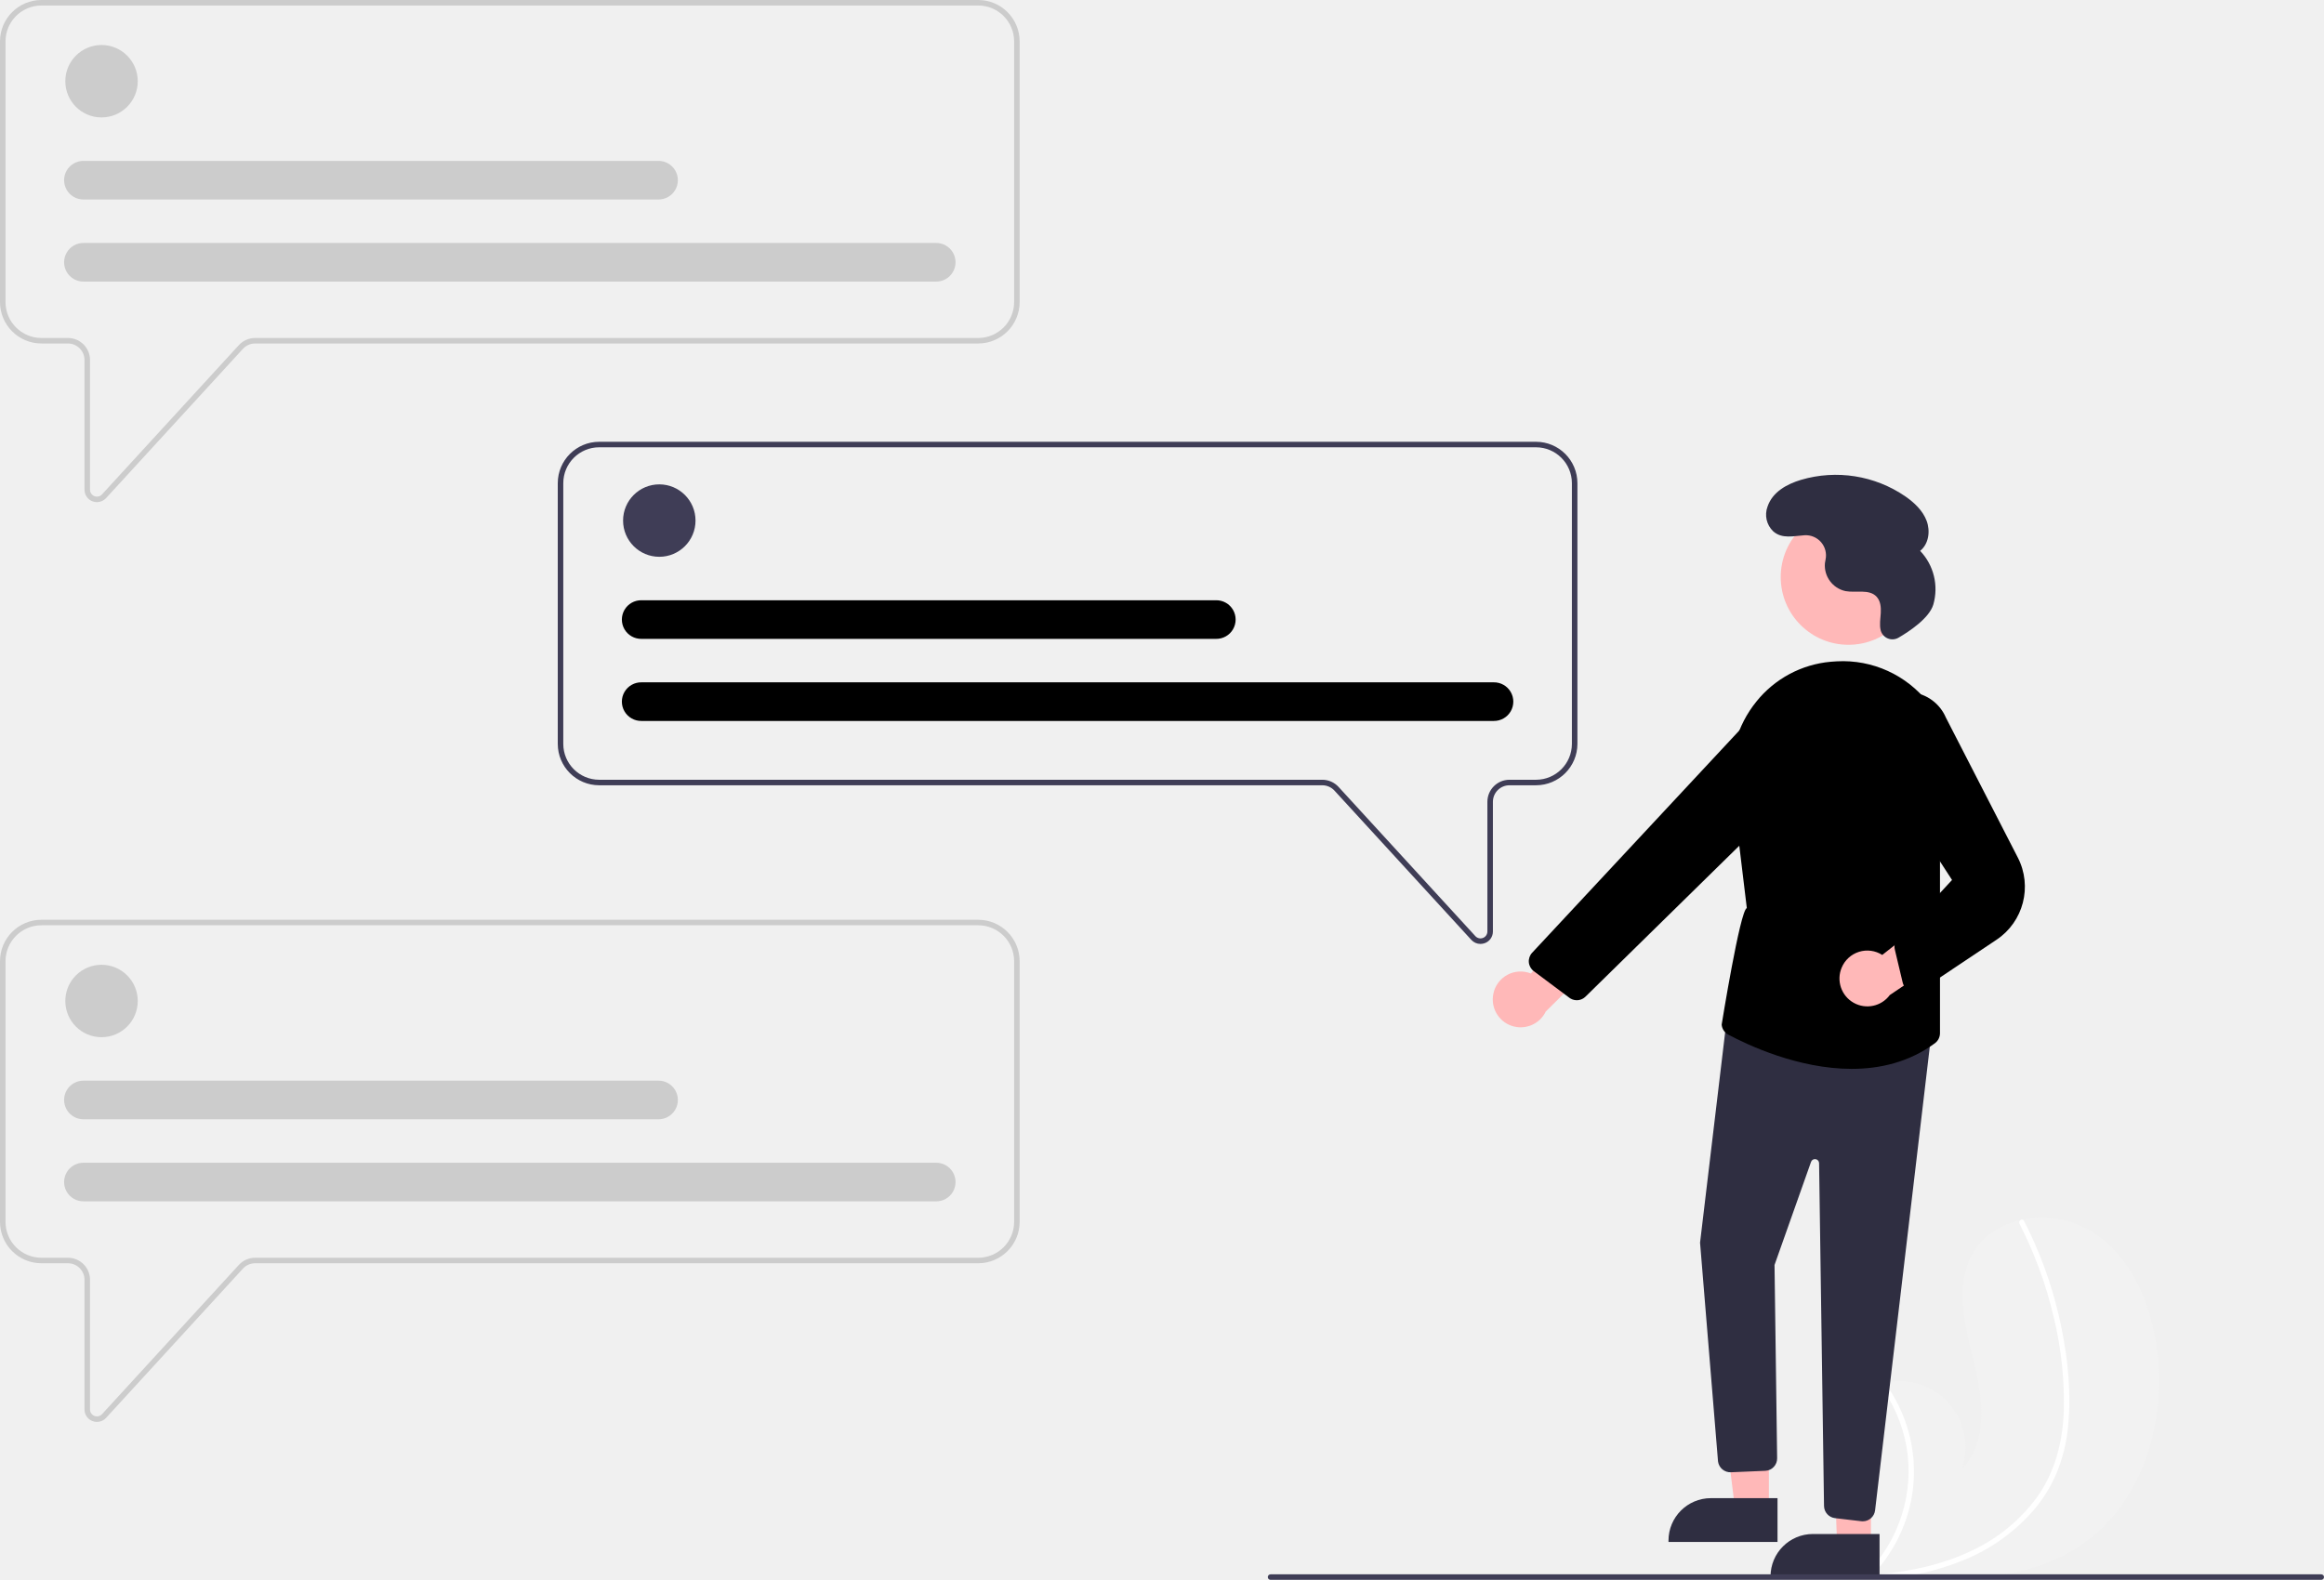
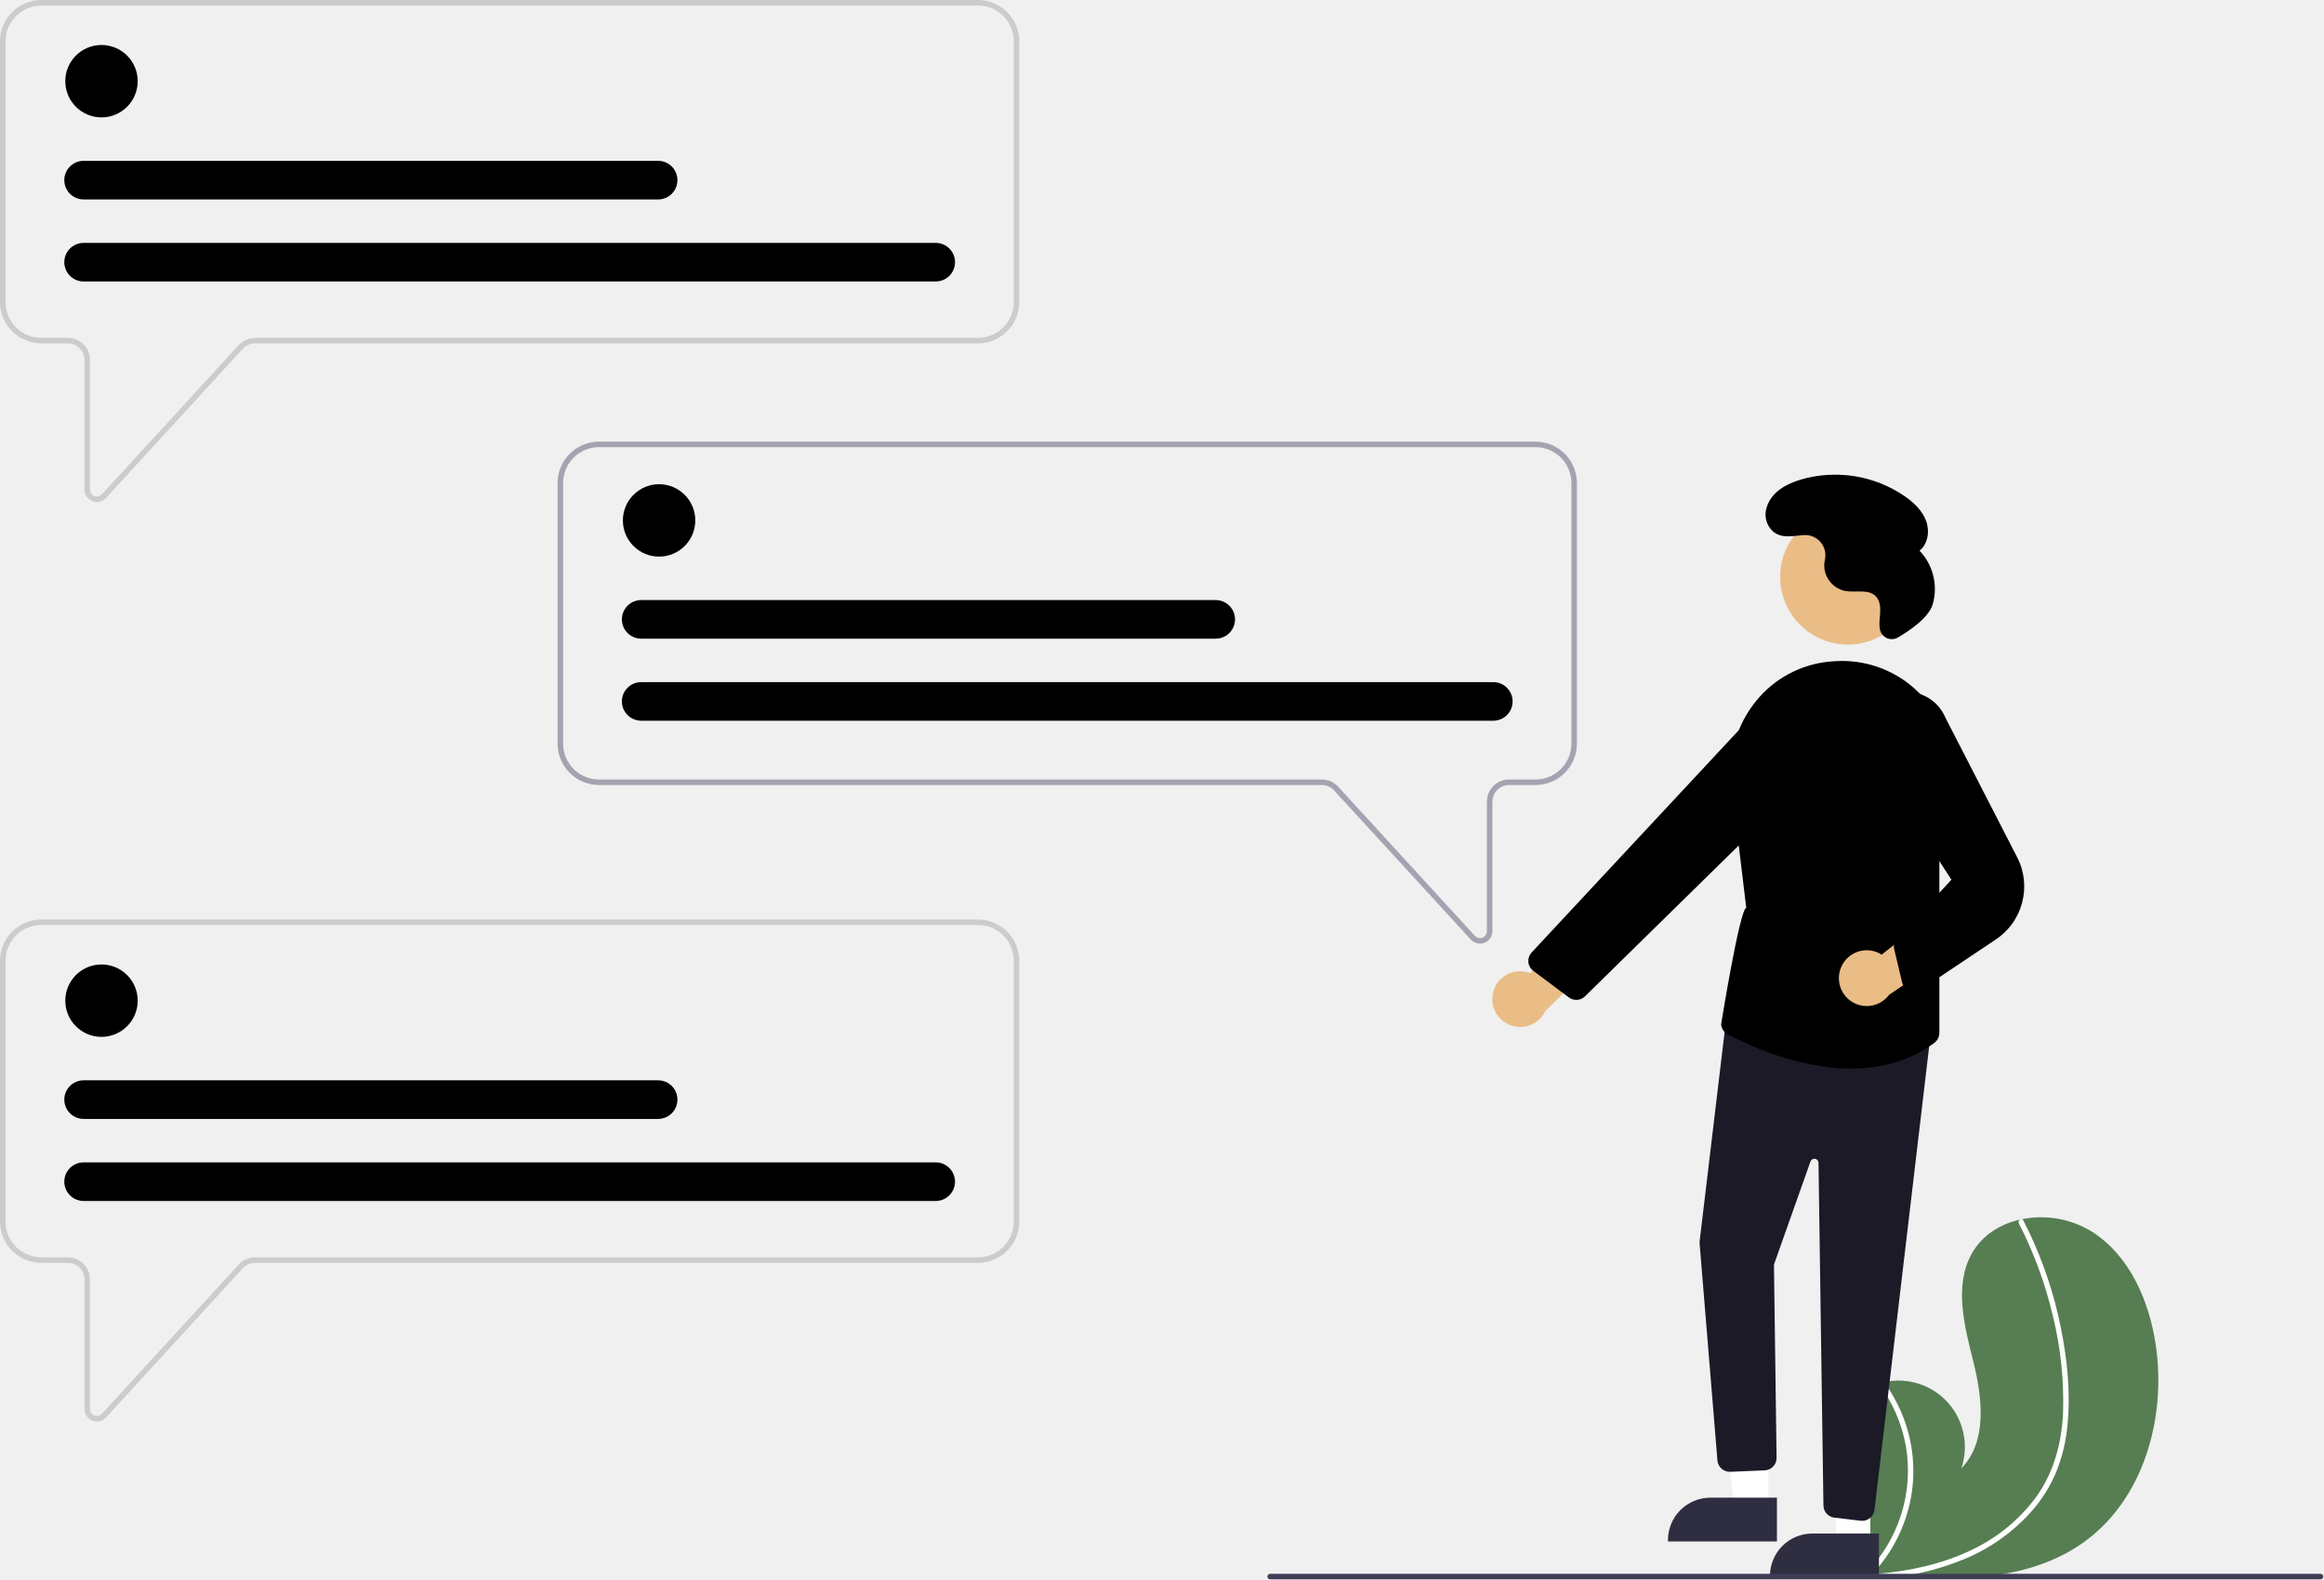
- <svg xmlns="http://www.w3.org/2000/svg" id="b45f63df-5168-4845-a290-6bef6f58d6c3" data-name="Layer 1" width="842.73" height="573" viewBox="0 0 842.73 573">
-   <path d="M934.654,722.905c-18.901,13.616-43.394,14.3-67.07,12.627-3.306-.233-6.589-.507-9.841-.802-.02-.005-.045-.003-.065-.008-.156-.015-.313-.03-.462-.039-.671-.063-1.343-.126-2.008-.189l.157.3.493.93c-.177-.311-.354-.616-.531-.927-.052-.093-.111-.186-.162-.28-6.133-10.673-12.217-21.738-13.768-33.926-1.604-12.65,2.904-26.974,14.037-33.192a22.467,22.467,0,0,1,4.61-1.931c.666-.202,1.341-.366,2.023-.512A24.081,24.081,0,0,1,890.07,696.26c9.439-9.679,7.678-25.381,4.422-38.504-3.262-13.123-7.212-27.725-.576-39.512,3.689-6.561,10.175-10.631,17.454-12.271.223-.048.446-.096.67-.138a35.144,35.144,0,0,1,25.249,4.424c13.919,8.771,21.068,25.401,23.388,41.692C964.416,678.167,956.143,707.423,934.654,722.905Z" transform="translate(-178.635 -163.5)" fill="#f2f2f2" />
-   <path d="M928.552,680.882a59.742,59.742,0,0,1-4.123,16.835,51.875,51.875,0,0,1-8.054,13.156,66.465,66.465,0,0,1-25.531,18.409,95.659,95.659,0,0,1-23.26,6.25c-3.306-.233-6.589-.507-9.841-.802-.02-.005-.045-.003-.065-.008-.156-.015-.313-.03-.462-.039-.671-.063-1.343-.126-2.008-.189l.157.3.493.93c-.177-.311-.354-.616-.531-.927-.052-.093-.111-.186-.162-.28a52.878,52.878,0,0,0,14.82-46.256,53.331,53.331,0,0,0-9.94-22.792c.666-.202,1.341-.366,2.023-.512a55.293,55.293,0,0,1,5.044,8.354,54.18,54.18,0,0,1,4.674,33.706,55.393,55.393,0,0,1-14.034,27.629c.631-.044,1.269-.096,1.893-.153,11.818-1.001,23.613-3.542,34.332-8.746A61.833,61.833,0,0,0,917.138,706.74c6.492-8.953,9.353-19.723,9.844-30.669a129.429,129.429,0,0,0-3.674-35.039,147.068,147.068,0,0,0-12.358-33.663,1.057,1.057,0,0,1,.42-1.396.899.899,0,0,1,.67-.138.783.783,0,0,1,.517.443c.676,1.319,1.339,2.638,1.977,3.973a148.738,148.738,0,0,1,11.644,34.924C928.527,656.827,929.781,669.016,928.552,680.882Z" transform="translate(-178.635 -163.5)" fill="#fff" />
-   <path d="M213.795,345.626a4.535,4.535,0,0,1-1.645-.311,4.475,4.475,0,0,1-2.87-4.196v-47.033a6.012,6.012,0,0,0-6.005-6.005h-9.631A15.026,15.026,0,0,1,178.635,273.072v-94.562A15.026,15.026,0,0,1,193.644,163.5H533.37a15.026,15.026,0,0,1,15.009,15.009v94.562a15.026,15.026,0,0,1-15.009,15.009H271.15a6.021,6.021,0,0,0-4.427,1.947l-49.622,54.133A4.476,4.476,0,0,1,213.795,345.626ZM193.644,165.5A13.024,13.024,0,0,0,180.635,178.509v94.562a13.024,13.024,0,0,0,13.009,13.009h9.631a8.014,8.014,0,0,1,8.005,8.005v47.033a2.503,2.503,0,0,0,4.347,1.691l49.622-54.133a8.026,8.026,0,0,1,5.901-2.596H533.37a13.024,13.024,0,0,0,13.009-13.009v-94.562A13.024,13.024,0,0,0,533.37,165.5Z" transform="translate(-178.635 -163.5)" fill="#ccc" />
-   <circle cx="36.816" cy="29.456" r="13.134" fill="#ccc" />
-   <path d="M518.047,265.63H208.967a7.005,7.005,0,1,1,0-14.009H518.047a7.005,7.005,0,1,1,0,14.009Z" transform="translate(-178.635 -163.5)" fill="#ccc" />
-   <path d="M417.355,235.86H208.967a7.005,7.005,0,1,1,0-14.009H417.355a7.005,7.005,0,1,1,0,14.009Z" transform="translate(-178.635 -163.5)" fill="#ccc" />
-   <path d="M213.795,679.222a4.535,4.535,0,0,1-1.645-.311,4.475,4.475,0,0,1-2.87-4.196v-47.033a6.012,6.012,0,0,0-6.005-6.005h-9.631A15.026,15.026,0,0,1,178.635,606.668v-94.562a15.026,15.026,0,0,1,15.009-15.009H533.37a15.026,15.026,0,0,1,15.009,15.009V606.668a15.026,15.026,0,0,1-15.009,15.009H271.15a6.021,6.021,0,0,0-4.427,1.947l-49.622,54.133A4.476,4.476,0,0,1,213.795,679.222Zm-20.151-180.126A13.024,13.024,0,0,0,180.635,512.105V606.668a13.024,13.024,0,0,0,13.009,13.009h9.631a8.014,8.014,0,0,1,8.005,8.005v47.033a2.503,2.503,0,0,0,4.347,1.691l49.622-54.133a8.026,8.026,0,0,1,5.901-2.596H533.37A13.024,13.024,0,0,0,546.379,606.668v-94.562a13.024,13.024,0,0,0-13.009-13.009Z" transform="translate(-178.635 -163.5)" fill="#ccc" />
-   <path d="M715.478,505.857a4.475,4.475,0,0,1-3.307-1.464l-49.622-54.133a6.02,6.02,0,0,0-4.426-1.947H395.903a15.026,15.026,0,0,1-15.009-15.009v-94.562a15.026,15.026,0,0,1,15.009-15.009H735.629a15.026,15.026,0,0,1,15.009,15.009v94.562a15.026,15.026,0,0,1-15.009,15.009h-9.631a6.012,6.012,0,0,0-6.005,6.005v47.033a4.474,4.474,0,0,1-2.87,4.196A4.526,4.526,0,0,1,715.478,505.857Zm-319.575-180.126a13.024,13.024,0,0,0-13.009,13.009v94.562a13.024,13.024,0,0,0,13.009,13.009H658.123a8.024,8.024,0,0,1,5.9,2.596l49.622,54.133a2.503,2.503,0,0,0,4.347-1.691V454.317a8.014,8.014,0,0,1,8.005-8.005h9.631a13.024,13.024,0,0,0,13.009-13.009v-94.562a13.024,13.024,0,0,0-13.009-13.009Z" transform="translate(-178.635 -163.5)" fill="#3f3d56" />
-   <circle cx="36.816" cy="363.053" r="13.134" fill="#ccc" />
-   <path d="M518.047,599.226H208.967a7.005,7.005,0,1,1,0-14.009H518.047a7.005,7.005,0,1,1,0,14.009Z" transform="translate(-178.635 -163.5)" fill="#ccc" />
-   <path d="M417.355,569.456H208.967a7.005,7.005,0,1,1,0-14.009H417.355a7.005,7.005,0,1,1,0,14.009Z" transform="translate(-178.635 -163.5)" fill="#ccc" />
-   <circle cx="239.075" cy="188.812" r="13.134" fill="#3f3d56" />
-   <path d="M720.306,424.985H411.226a7.005,7.005,0,1,1,0-14.009H720.306a7.005,7.005,0,1,1,0,14.009Z" transform="translate(-178.635 -163.5)" fill="#000000" />
-   <path d="M619.614,395.215H411.226a7.005,7.005,0,1,1,0-14.009H619.614a7.005,7.005,0,1,1,0,14.009Z" transform="translate(-178.635 -163.5)" fill="#000000" />
-   <path d="M720.171,523.859a10.056,10.056,0,0,1,13.594-7.277l23.459-26.956,4.983,17.889-23.041,22.856a10.11,10.11,0,0,1-18.995-6.511Z" transform="translate(-178.635 -163.5)" fill="#ffb8b8" />
-   <circle cx="670.29" cy="209.301" r="24.561" fill="#ffb8b8" />
-   <polygon points="641.436 547.373 629.177 547.372 623.344 500.084 641.439 500.085 641.436 547.373" fill="#ffb8b8" />
-   <path d="M823.198,722.757l-39.531-.001v-.5a15.386,15.386,0,0,1,15.386-15.386h.001l24.144.001Z" transform="translate(-178.635 -163.5)" fill="#2f2e41" />
-   <polygon points="678.436 560.373 666.177 560.372 664.479 514.214 678.439 513.085 678.436 560.373" fill="#ffb8b8" />
-   <path d="M860.198,735.757l-39.531-.001v-.5a15.386,15.386,0,0,1,15.386-15.386h.001l24.144.001Z" transform="translate(-178.635 -163.5)" fill="#2f2e41" />
-   <path d="M853.584,715.243l-9.547-1.124a4.512,4.512,0,0,1-3.974-4.404l-1.789-124.339a1.5,1.5,0,0,0-2.914-.479L822.115,622.297l.947,70.102a4.498,4.498,0,0,1-4.229,4.553l-12.464.529a4.527,4.527,0,0,1-4.744-3.925l-6.51-79.301-.004-.05,9.877-82.819,74.183,5.367L858.579,711.302a4.507,4.507,0,0,1-4.466,3.973A4.4,4.4,0,0,1,853.584,715.243Z" transform="translate(-178.635 -163.5)" fill="#2f2e41" />
-   <path d="M805.306,538.728a4.473,4.473,0,0,1-2.355-3.618s6.671-41.484,9.115-42.263l-5.349-44.363a40.909,40.909,0,0,1,8.781-30.49A39.013,39.013,0,0,1,842.53,403.511q1.121-.101,2.23-.154a39.369,39.369,0,0,1,33.134,15.082,40.12,40.12,0,0,1,7.219,36.406l-3,10.439v72.956a4.555,4.555,0,0,1-1.862,3.653c-9.341,6.855-19.897,9.279-30.156,9.279C830.686,551.173,812.34,542.493,805.306,538.728Z" transform="translate(-178.635 -163.5)" fill="#000000" />
-   <path d="M747.716,525.377,734.814,515.729a4.499,4.499,0,0,1-.597-6.672l76.863-82.474A15.053,15.053,0,0,1,830.601,424.507l0.0 0a14.978,14.978,0,0,1,1.925,22.976L753.563,524.985a4.472,4.472,0,0,1-5.362.709A4.621,4.621,0,0,1,747.716,525.377Z" transform="translate(-178.635 -163.5)" fill="#000000" />
-   <path d="M846.465,514.457A10.056,10.056,0,0,1,861.18,509.85l28.086-22.094,1.55,18.505L863.907,524.405a10.11,10.11,0,0,1-17.442-9.948Z" transform="translate(-178.635 -163.5)" fill="#ffb8b8" />
-   <path d="M871.604,523.082a4.464,4.464,0,0,1-3.023-3.249l-2.837-11.916a4.437,4.437,0,0,1,1.65-4.612l19.089-20.645-28.079-43.296a15.248,15.248,0,0,1-.462-18.626,15.242,15.242,0,0,1,26.295,2.994l26.104,50.811a23.118,23.118,0,0,1-7.721,29.795L875.944,522.158a4.461,4.461,0,0,1-2.97,1.137A4.549,4.549,0,0,1,871.604,523.082Z" transform="translate(-178.635 -163.5)" fill="#000000" />
-   <path d="M867.125,394.758a4.398,4.398,0,0,1-6.493-2.565l-.015-.061c-.5-2.044-.105-4.182.024-6.282s-.089-4.405-1.527-5.941c-2.681-2.863-7.414-1.312-11.271-2.019a9.511,9.511,0,0,1-7.453-10.117c.053-.437.136-.874.23-1.311a7.325,7.325,0,0,0-7.651-8.83c-3.893.244-8.091,1.446-11.329-1.421a8.351,8.351,0,0,1-2.053-8.992c1.812-5.321,6.997-8.129,12.135-9.685a44.588,44.588,0,0,1,37.826,5.999c3.263,2.274,6.314,5.136,7.719,8.856s.762,8.427-2.349,10.904a20.123,20.123,0,0,1,4.765,19.521C878.167,387.794,870.829,392.6,867.125,394.758Z" transform="translate(-178.635 -163.5)" fill="#2f2e41" />
-   <path d="M1021.365,735.5a1.003,1.003,0,0,1-1,1h-381a1,1,0,0,1,0-2h381A1.003,1.003,0,0,1,1021.365,735.5Z" transform="translate(-178.635 -163.5)" fill="#3f3d56" />
+ <svg xmlns="http://www.w3.org/2000/svg" width="843px" height="573px" viewBox="0 0 843 573" version="1.1">
+   <g id="Page-1" stroke="none" stroke-width="1" fill="none" fill-rule="evenodd">
+     <g id="Contact2" fill-rule="nonzero">
+       <path d="M756.019,559.405 C737.118,573.021 712.625,573.705 688.949,572.032 C685.643,571.799 682.36,571.525 679.108,571.23 C679.088,571.225 679.062,571.227 679.042,571.221 C678.886,571.207 678.729,571.192 678.58,571.183 C677.909,571.12 677.237,571.057 676.572,570.994 L676.729,571.294 L677.222,572.224 C677.045,571.913 676.868,571.608 676.691,571.297 C676.639,571.203 676.58,571.11 676.528,571.017 C670.395,560.343 664.312,549.278 662.76,537.091 C661.156,524.44 665.664,510.116 676.797,503.899 C678.257,503.086 679.804,502.438 681.408,501.968 C682.073,501.765 682.748,501.601 683.431,501.456 C691.933,499.568 700.792,502.418 706.598,508.909 C712.405,515.4 714.254,524.52 711.435,532.76 C720.874,523.081 719.114,507.379 715.858,494.256 C712.595,481.133 708.646,466.531 715.281,454.744 C718.97,448.184 725.456,444.113 732.736,442.474 C732.959,442.425 733.182,442.377 733.406,442.336 C742.079,440.579 751.095,442.159 758.655,446.76 C772.573,455.531 779.722,472.161 782.043,488.452 C785.781,514.667 777.508,543.923 756.019,559.405 Z" id="Path" fill="#567E52" />
+       <path d="M749.917,517.382 C749.368,523.164 747.979,528.836 745.793,534.217 C743.779,538.98 741.065,543.414 737.739,547.373 C730.826,555.465 722.07,561.779 712.208,565.782 C704.749,568.837 696.934,570.937 688.949,572.032 C685.643,571.799 682.36,571.525 679.108,571.23 C679.088,571.225 679.062,571.227 679.042,571.221 C678.886,571.207 678.729,571.192 678.58,571.183 C677.909,571.12 677.237,571.057 676.572,570.994 L676.729,571.294 L677.222,572.224 C677.045,571.913 676.868,571.608 676.691,571.297 C676.639,571.203 676.58,571.11 676.528,571.017 C688.676,558.913 694.201,541.67 691.348,524.76 C689.877,516.486 686.471,508.676 681.408,501.968 C682.073,501.765 682.748,501.601 683.431,501.456 C685.355,504.087 687.043,506.882 688.475,509.81 C693.612,520.252 695.251,532.07 693.149,543.516 C691.195,553.873 686.326,563.458 679.115,571.145 C679.746,571.101 680.384,571.049 681.008,570.992 C692.826,569.991 704.62,567.45 715.34,562.246 C724.502,557.906 732.457,551.379 738.503,543.24 C744.995,534.287 747.856,523.517 748.347,512.571 C748.726,500.779 747.489,488.99 744.674,477.532 C741.943,465.849 737.793,454.544 732.316,443.87 C732.061,443.367 732.246,442.753 732.736,442.474 C732.932,442.341 733.173,442.292 733.406,442.336 C733.636,442.397 733.827,442.56 733.922,442.778 C734.598,444.097 735.261,445.417 735.899,446.751 C741.212,457.865 745.123,469.597 747.543,481.675 C749.892,493.327 751.146,505.516 749.917,517.382 Z" id="Path" fill="#FFFFFF" />
+       <path d="M35.16,182.126 C34.597,182.126 34.039,182.02 33.515,181.815 C31.78,181.149 30.637,179.478 30.645,177.619 L30.645,130.586 C30.642,127.271 27.955,124.585 24.641,124.581 L15.009,124.581 C6.724,124.572 0.009,117.857 -9.99999997e-06,109.572 L-9.99999997e-06,15.009 C0.009,6.724 6.724,0.009 15.009,2.84217094e-14 L354.735,2.84217094e-14 C363.02,0.009 369.735,6.724 369.744,15.009 L369.744,109.572 C369.735,117.857 363.02,124.572 354.735,124.581 L92.515,124.581 C90.832,124.583 89.227,125.289 88.088,126.528 L38.467,180.662 C37.619,181.593 36.419,182.126 35.16,182.126 Z M15.009,2 C7.828,2.008 2.008,7.828 2,15.009 L2,109.572 C2.008,116.753 7.828,122.573 15.009,122.581 L24.641,122.581 C29.059,122.586 32.64,126.167 32.645,130.586 L32.645,177.619 C32.645,178.651 33.279,179.577 34.241,179.951 C35.202,180.325 36.295,180.071 36.992,179.31 L86.614,125.177 C88.132,123.525 90.272,122.584 92.515,122.581 L354.735,122.581 C361.916,122.573 367.736,116.753 367.744,109.572 L367.744,15.009 C367.736,7.828 361.916,2.008 354.735,2 L15.009,2 Z" id="Shape" fill="#CCCCCC" />
+       <circle id="Oval" fill="#000000" cx="36.816" cy="29.456" r="13.134" />
+       <path d="M339.412,102.13 L30.332,102.13 C27.827,102.133 25.512,100.798 24.259,98.63 C23.006,96.461 23.006,93.789 24.259,91.62 C25.512,89.452 27.827,88.117 30.332,88.12 L339.412,88.12 C341.916,88.117 344.232,89.452 345.485,91.62 C346.738,93.789 346.738,96.461 345.485,98.63 C344.232,100.798 341.916,102.133 339.412,102.13 L339.412,102.13 Z" id="Path" fill="#000000" />
+       <path d="M238.72,72.36 L30.332,72.36 C27.827,72.363 25.512,71.028 24.259,68.86 C23.006,66.691 23.006,64.019 24.259,61.85 C25.512,59.682 27.827,58.348 30.332,58.351 L238.72,58.351 C241.225,58.348 243.54,59.682 244.793,61.85 C246.046,64.019 246.046,66.691 244.793,68.86 C243.54,71.028 241.225,72.363 238.72,72.36 L238.72,72.36 Z" id="Path" fill="#000000" />
+       <path d="M35.16,515.722 C34.597,515.722 34.039,515.616 33.515,515.412 C31.78,514.745 30.637,513.074 30.645,511.215 L30.645,464.182 C30.642,460.867 27.955,458.181 24.641,458.177 L15.009,458.177 C6.724,458.168 0.009,451.454 -9.99999997e-06,443.168 L-9.99999997e-06,348.606 C0.009,340.32 6.724,333.606 15.009,333.596 L354.735,333.596 C363.02,333.606 369.735,340.32 369.744,348.606 L369.744,443.168 C369.735,451.454 363.02,458.168 354.735,458.177 L92.515,458.177 C90.832,458.179 89.227,458.885 88.088,460.125 L38.467,514.258 C37.619,515.189 36.419,515.722 35.16,515.722 Z M15.009,335.596 C7.828,335.604 2.008,341.424 2,348.605 L2,443.168 C2.008,450.349 7.828,456.169 15.009,456.177 L24.641,456.177 C29.059,456.182 32.64,459.763 32.645,464.182 L32.645,511.215 C32.645,512.247 33.279,513.173 34.241,513.547 C35.202,513.922 36.295,513.667 36.992,512.906 L86.614,458.773 C88.132,457.121 90.272,456.18 92.515,456.177 L354.735,456.177 C361.916,456.169 367.736,450.349 367.744,443.168 L367.744,348.606 C367.736,341.424 361.916,335.604 354.735,335.596 L15.009,335.596 Z" id="Shape" fill="#CCCCCC" />
+       <path d="M536.843,342.357 C535.584,342.357 534.383,341.825 533.536,340.893 L483.914,286.76 C482.776,285.521 481.171,284.814 479.488,284.812 L217.268,284.812 C208.983,284.803 202.268,278.089 202.259,269.803 L202.259,175.241 C202.268,166.955 208.983,160.241 217.268,160.231 L556.994,160.231 C565.279,160.241 571.994,166.955 572.003,175.241 L572.003,269.803 C571.994,278.089 565.279,284.803 556.994,284.812 L547.362,284.812 C544.048,284.816 541.361,287.503 541.358,290.817 L541.358,337.851 C541.366,339.71 540.223,341.38 538.488,342.046 C537.963,342.251 537.406,342.357 536.843,342.357 L536.843,342.357 Z M217.268,162.231 C210.087,162.24 204.267,168.059 204.259,175.241 L204.259,269.803 C204.267,276.985 210.087,282.804 217.268,282.812 L479.488,282.812 C481.731,282.815 483.871,283.756 485.388,285.408 L535.01,339.541 C535.708,340.302 536.801,340.557 537.762,340.183 C538.724,339.809 539.358,338.882 539.358,337.851 L539.358,290.817 C539.363,286.399 542.943,282.817 547.362,282.812 L556.994,282.812 C564.175,282.804 569.995,276.985 570.003,269.803 L570.003,175.241 C569.995,168.059 564.175,162.24 556.994,162.231 L217.268,162.231 Z" id="Shape" fill="#A4A3B1" />
+       <circle id="Oval" fill="#000000" cx="36.816" cy="363.053" r="13.134" />
+       <path d="M30.332,435.726 C27.827,435.729 25.512,434.394 24.259,432.226 C23.006,430.057 23.006,427.385 24.259,425.216 C25.512,423.048 27.827,421.713 30.332,421.716 L339.412,421.716 C343.28,421.716 346.417,424.853 346.417,428.721 C346.417,432.59 343.28,435.726 339.412,435.726 L30.332,435.726 Z" id="Path" fill="#000000" />
+       <path d="M238.72,405.956 L30.332,405.956 C27.827,405.959 25.512,404.625 24.259,402.456 C23.006,400.288 23.006,397.615 24.259,395.447 C25.512,393.278 27.827,391.944 30.332,391.947 L238.72,391.947 C241.225,391.944 243.54,393.278 244.793,395.447 C246.046,397.615 246.046,400.288 244.793,402.456 C243.54,404.625 241.225,405.959 238.72,405.956 L238.72,405.956 Z" id="Path" fill="#000000" />
+       <circle id="Oval" fill="#000000" cx="239.075" cy="188.812" r="13.134" />
+       <path d="M541.671,261.485 L232.591,261.485 C228.723,261.485 225.586,258.349 225.586,254.481 C225.586,250.612 228.723,247.476 232.591,247.476 L541.671,247.476 C545.54,247.476 548.676,250.612 548.676,254.481 C548.676,258.349 545.54,261.485 541.671,261.485 Z" id="Path" fill="#000000" />
+       <path d="M440.979,231.715 L232.591,231.715 C230.087,231.718 227.771,230.384 226.518,228.216 C225.265,226.047 225.265,223.375 226.518,221.206 C227.771,219.038 230.087,217.703 232.591,217.706 L440.979,217.706 C443.484,217.703 445.799,219.038 447.052,221.206 C448.306,223.375 448.306,226.047 447.052,228.216 C445.799,230.384 443.484,231.718 440.979,231.715 L440.979,231.715 Z" id="Path" fill="#000000" />
+       <path d="M541.536,360.359 C542.144,357.445 544.011,354.951 546.634,353.546 C549.258,352.142 552.369,351.972 555.13,353.081 L578.59,326.125 L583.572,344.014 L560.531,366.869 C558.311,371.486 552.988,373.712 548.142,372.051 C543.296,370.39 540.458,365.367 541.536,360.359 L541.536,360.359 Z" id="Path" fill="#EABD87" />
+       <circle id="Oval" fill="#EABD87" cx="670.29" cy="209.301" r="24.561" />
+       <polygon id="Path" fill="#FFFFFF" points="641.436 547.373 629.177 547.372 623.344 500.084 641.439 500.085" />
+       <path d="M644.563,559.257 L605.032,559.256 L605.032,558.756 C605.032,554.675 606.653,550.761 609.539,547.876 C612.425,544.99 616.338,543.369 620.419,543.369 L620.42,543.369 L644.564,543.37 L644.563,559.257 Z" id="Path" fill="#2F2E41" />
+       <polygon id="Path" fill="#FFFFFF" points="678.436 560.373 666.177 560.372 664.479 514.214 678.439 513.085" />
+       <path d="M681.563,572.257 L642.032,572.256 L642.032,571.756 C642.032,567.675 643.653,563.761 646.539,560.876 C649.425,557.99 653.338,556.369 657.419,556.369 L657.42,556.369 L681.564,556.37 L681.563,572.257 Z" id="Path" fill="#2F2E41" />
+       <path d="M674.949,551.743 L665.403,550.619 C663.163,550.351 661.467,548.47 661.429,546.215 L659.64,421.876 C659.629,421.15 659.1,420.536 658.383,420.418 C657.666,420.3 656.968,420.713 656.726,421.398 L643.48,458.797 L644.428,528.899 C644.461,531.302 642.599,533.308 640.199,533.451 L627.735,533.981 C625.37,534.115 623.302,532.404 622.991,530.056 L616.481,450.755 L616.477,450.705 L626.354,367.886 L700.537,373.253 L679.944,547.802 C679.674,550.065 677.757,551.77 675.478,551.775 C675.301,551.775 675.125,551.764 674.949,551.743 L674.949,551.743 Z" id="Path" fill="#1B1A26" />
+       <path d="M626.671,375.228 C625.317,374.505 624.428,373.14 624.316,371.61 C624.316,371.61 630.987,330.125 633.431,329.347 L628.083,284.984 C626.788,274.053 629.954,263.062 636.863,254.493 C643.519,246.178 653.285,240.946 663.895,240.011 C664.643,239.944 665.386,239.892 666.125,239.857 C678.971,239.169 691.342,244.8 699.259,254.939 C707.472,265.165 710.168,278.759 706.479,291.345 L703.479,301.784 L703.479,374.74 C703.473,376.184 702.782,377.54 701.617,378.394 C692.276,385.249 681.72,387.673 671.462,387.673 C652.051,387.673 633.705,378.993 626.671,375.228 Z" id="Path" fill="#000000" />
+       <path d="M569.081,361.877 L556.179,352.229 C555.155,351.464 554.505,350.299 554.391,349.026 C554.277,347.753 554.71,346.492 555.582,345.557 L632.445,263.082 C637.544,257.659 645.841,256.777 651.966,261.007 L651.966,261.007 C655.623,263.556 657.954,267.601 658.326,272.043 C658.698,276.485 657.073,280.861 653.892,283.983 L574.928,361.485 C573.502,362.898 571.309,363.188 569.566,362.194 C569.398,362.098 569.236,361.993 569.081,361.877 Z" id="Path" fill="#000000" />
+       <path d="M667.83,350.957 C668.972,348.209 671.272,346.107 674.112,345.218 C676.952,344.329 680.04,344.744 682.545,346.35 L710.631,324.257 L712.181,342.762 L685.272,360.905 C682.227,365.025 676.582,366.216 672.132,363.678 C667.682,361.14 665.834,355.675 667.83,350.957 L667.83,350.957 Z" id="Path" fill="#EABD87" />
+       <path d="M692.969,359.582 C691.456,359.112 690.306,357.876 689.946,356.333 L687.109,344.417 C686.683,342.688 687.333,340.872 688.759,339.805 L707.848,319.16 L679.769,275.864 C675.399,270.483 675.209,262.83 679.307,257.238 C682.541,252.828 687.89,250.489 693.323,251.108 C698.757,251.726 703.443,255.208 705.602,260.233 L731.706,311.043 C737.079,321.494 733.757,334.312 723.985,340.838 L697.309,358.658 C696.492,359.389 695.434,359.794 694.338,359.795 C693.873,359.795 693.412,359.723 692.969,359.582 L692.969,359.582 Z" id="Path" fill="#000000" />
+       <path d="M688.49,231.258 C687.316,231.962 685.883,232.08 684.61,231.577 C683.338,231.075 682.372,230.008 681.996,228.693 L681.981,228.632 C681.481,226.588 681.876,224.449 682.005,222.349 C682.134,220.249 681.916,217.944 680.478,216.409 C677.798,213.546 673.064,215.096 669.207,214.389 C664.531,213.372 661.34,209.039 661.754,204.272 C661.807,203.836 661.89,203.399 661.985,202.961 C662.461,200.717 661.858,198.378 660.355,196.644 C658.852,194.909 656.624,193.979 654.334,194.132 C650.44,194.375 646.243,195.578 643.005,192.71 C640.578,190.397 639.769,186.856 640.952,183.719 C642.763,178.398 647.949,175.59 653.087,174.034 C665.956,170.241 679.849,172.444 690.913,180.033 C694.175,182.307 697.226,185.169 698.632,188.889 C700.037,192.609 699.394,197.316 696.283,199.793 C701.239,204.985 703.055,212.423 701.048,219.314 C699.532,224.294 692.194,229.1 688.49,231.258 Z" id="Path" fill="#000000" />
+       <path d="M842.73,572 C842.73,572.552 842.282,572.998 841.73,573 L460.73,573 C460.178,573 459.73,572.552 459.73,572 C459.73,571.448 460.178,571 460.73,571 L841.73,571 C842.282,571.002 842.73,571.448 842.73,572 L842.73,572 Z" id="Path" fill="#3F3D56" />
+     </g>
+   </g>
</svg>
